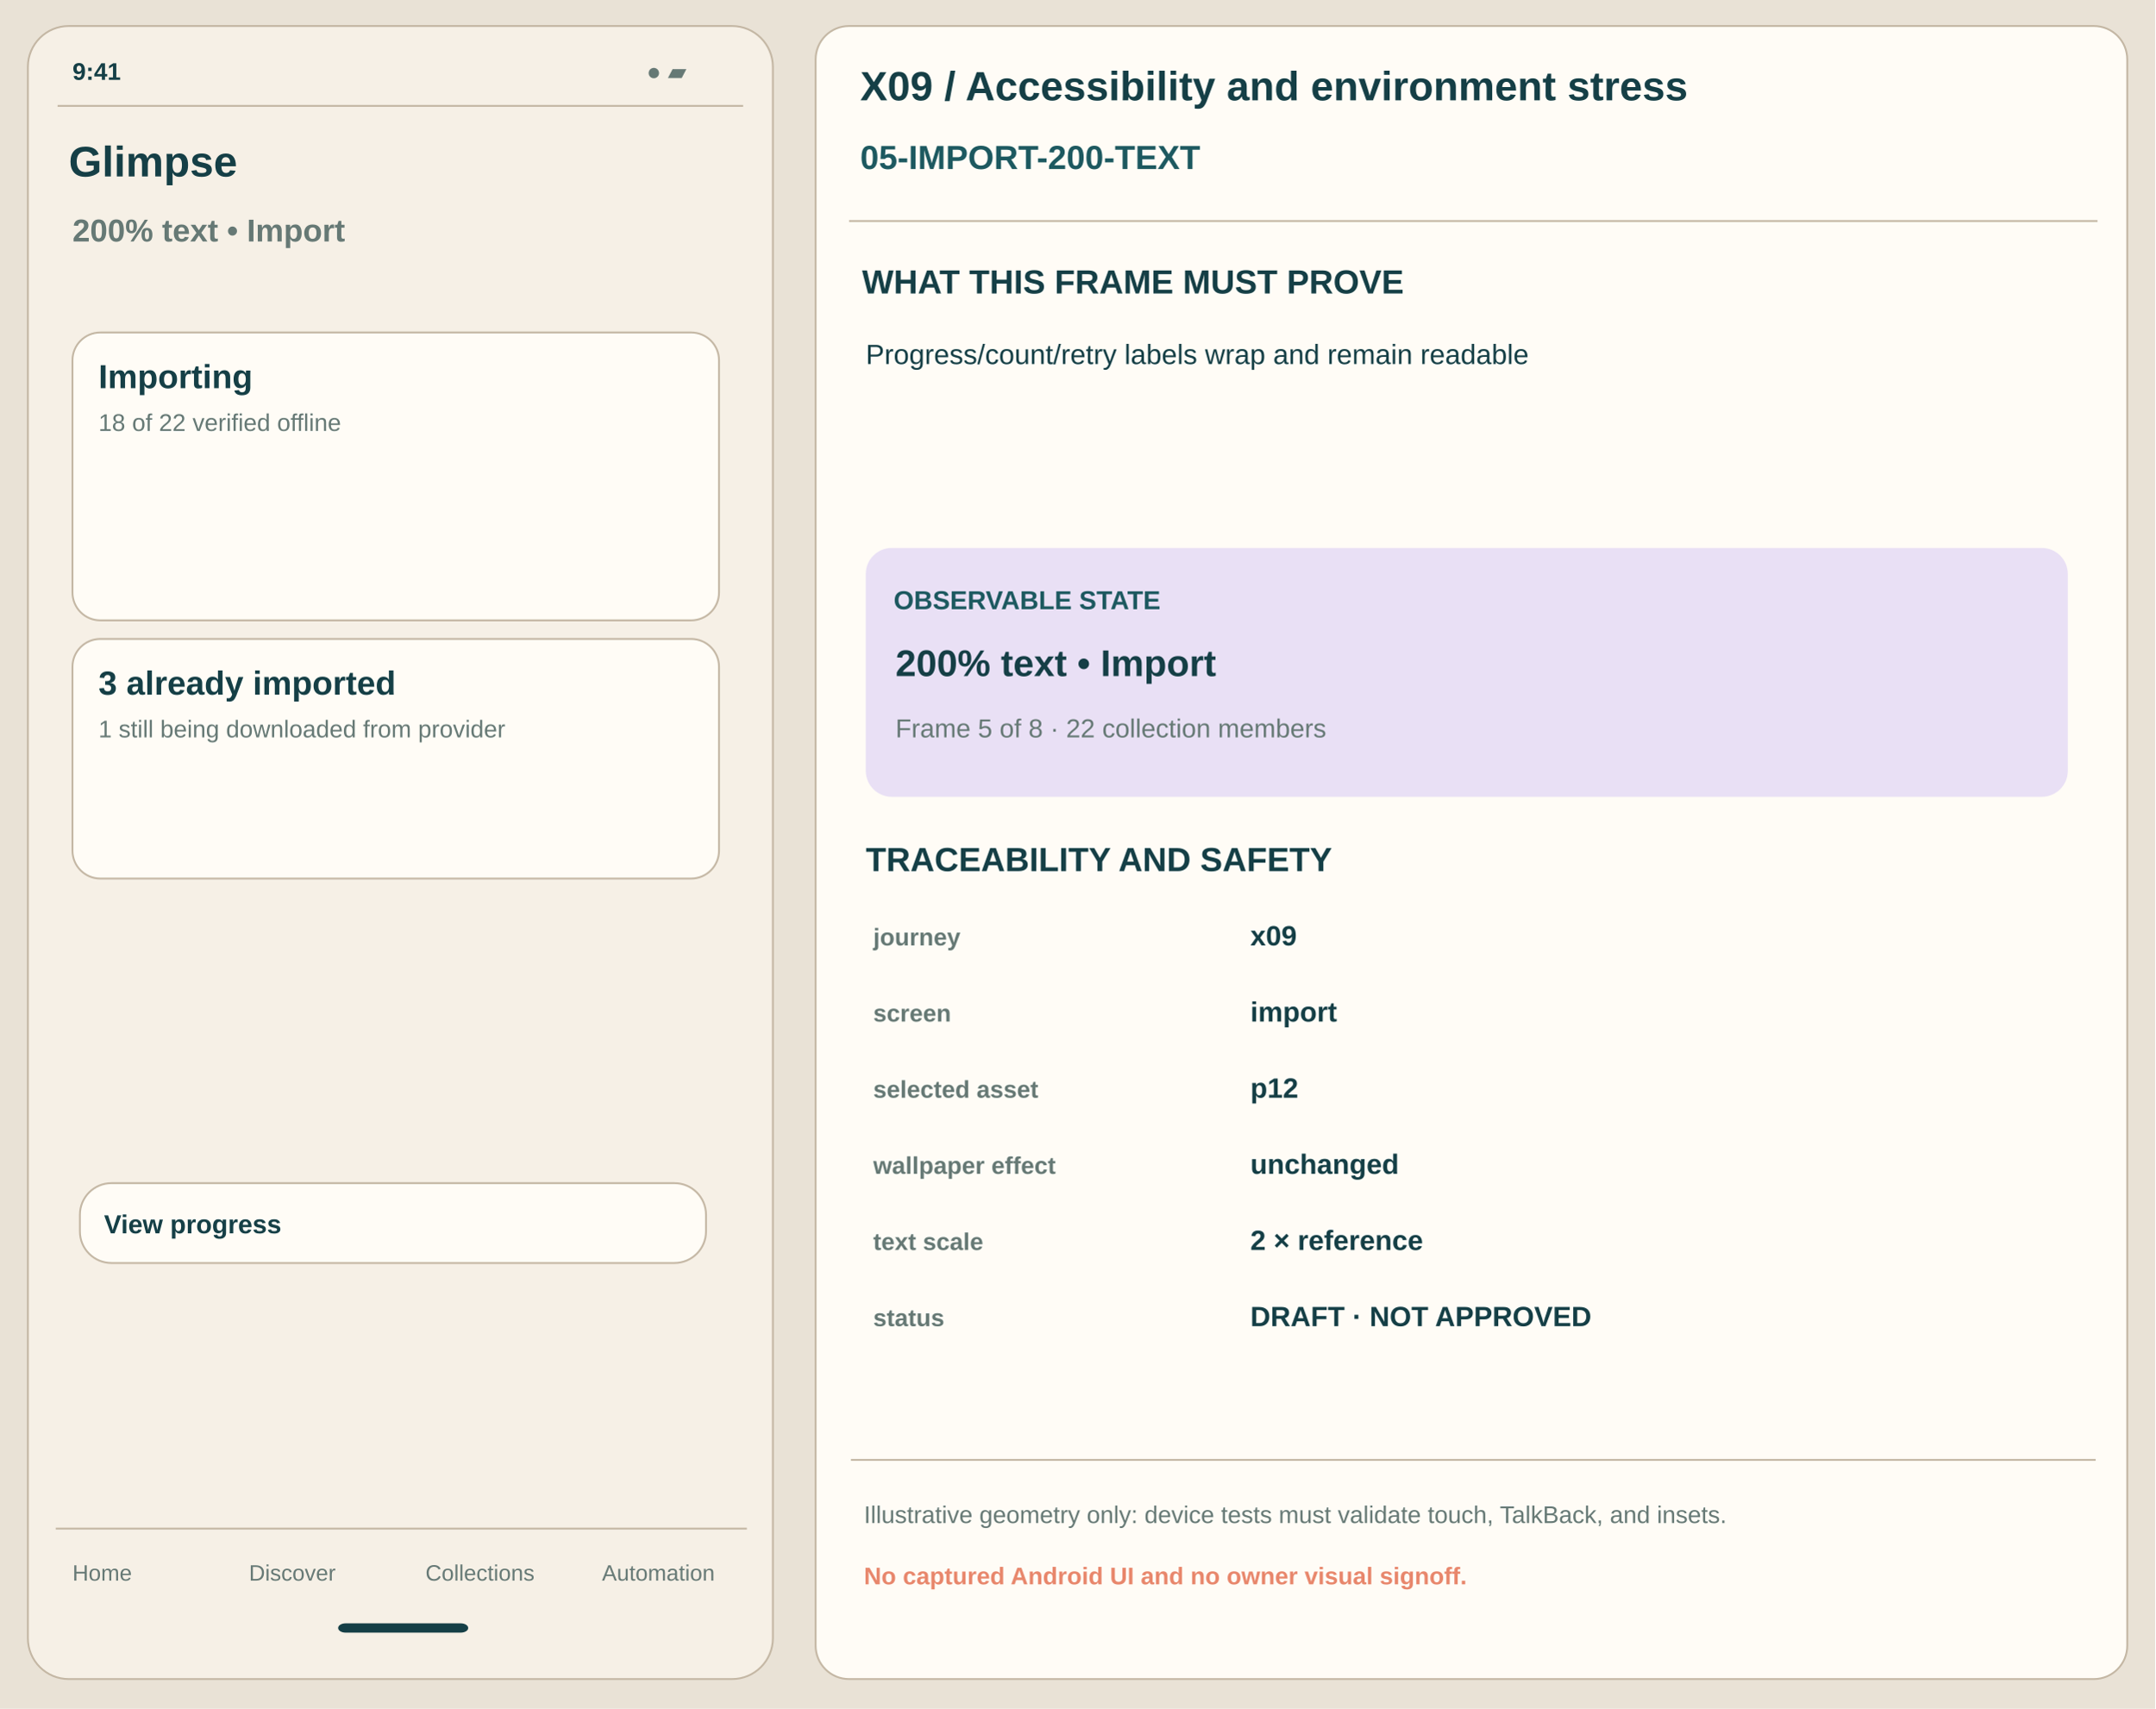
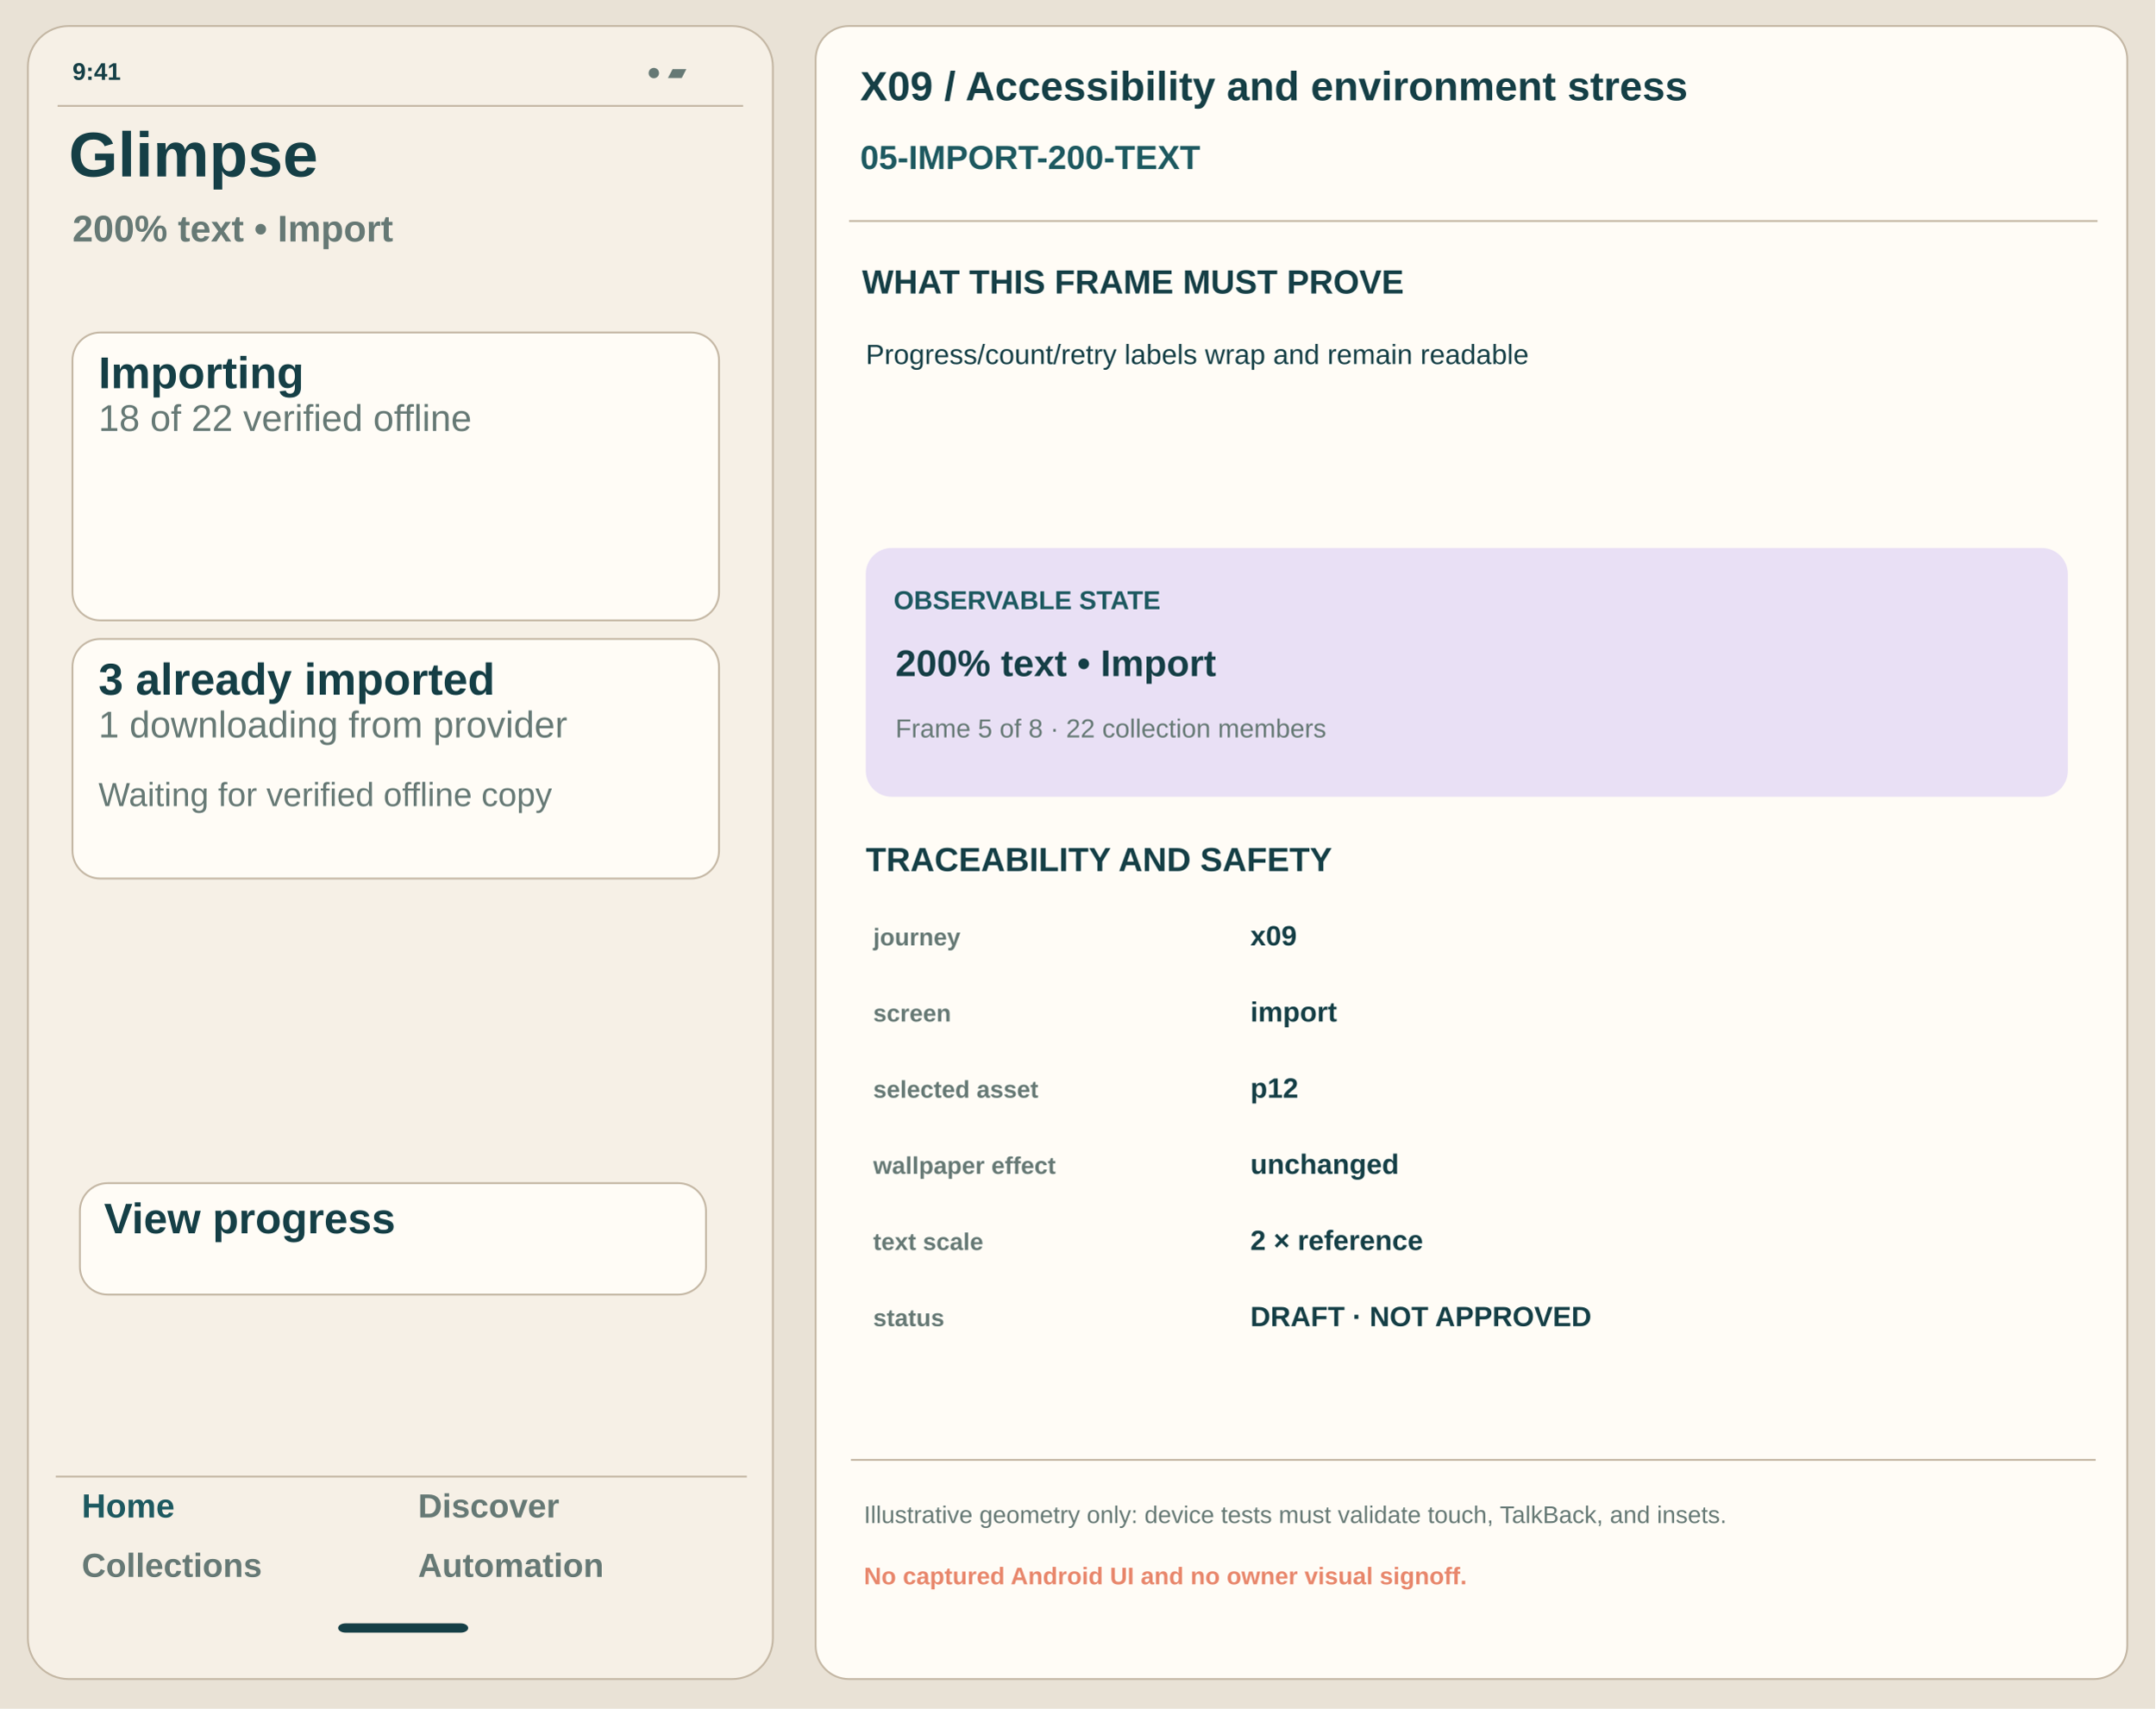
<svg xmlns="http://www.w3.org/2000/svg" width="1160" height="920" viewBox="0 0 1160 920" role="img" aria-label="x09 05-import-200-text annotated proposal">
  <rect x="0" y="0" width="1160" height="920" rx="0" fill="#E9E2D6" stroke="none" stroke-width="1" />
  <rect x="15" y="14" width="401" height="890" rx="22" fill="#F6F0E6" stroke="#C4B7A4" stroke-width="1" />
  <text x="39" y="43" font-family="Arial,Helvetica,sans-serif" font-size="13" font-weight="700" fill="#153F46">9:41</text>
  <text x="348" y="43" font-family="Arial,Helvetica,sans-serif" font-size="13" font-weight="550" fill="#667975">● ▰</text>
  <path d="M31 57 H400" stroke="#C4B7A4" />
-   <text x="37" y="95" font-family="Arial,Helvetica,sans-serif" font-size="23" font-weight="700" fill="#153F46">Glimpse</text>
-   <text x="39" y="130" font-family="Arial,Helvetica,sans-serif" font-size="17" font-weight="550" fill="#667975">200% text • Import</text>
+   <text x="37" y="95" font-family="Arial,Helvetica,sans-serif" font-size="34" font-weight="700" fill="#153F46">Glimpse</text>
+   <text x="39" y="130" font-family="Arial,Helvetica,sans-serif" font-size="20" font-weight="550" fill="#667975">200% text • Import</text>
  <rect x="39" y="179" width="348" height="155" rx="15" fill="#FFFCF6" stroke="#C4B7A4" stroke-width="1" />
-   <text x="53" y="209" font-family="Arial,Helvetica,sans-serif" font-size="18" font-weight="700" fill="#153F46">Importing</text>
-   <text x="53" y="232" font-family="Arial,Helvetica,sans-serif" font-size="13" font-weight="440" fill="#667975">18 of 22 verified offline</text>
+   <text x="53" y="209" font-family="Arial,Helvetica,sans-serif" font-size="24" font-weight="700" fill="#153F46">Importing</text>
+   <text x="53" y="232" font-family="Arial,Helvetica,sans-serif" font-size="20" font-weight="440" fill="#667975">18 of 22 verified offline</text>
  <rect x="39" y="344" width="348" height="129" rx="15" fill="#FFFCF6" stroke="#C4B7A4" stroke-width="1" />
-   <text x="53" y="374" font-family="Arial,Helvetica,sans-serif" font-size="18" font-weight="700" fill="#153F46">3 already imported</text>
-   <text x="53" y="397" font-family="Arial,Helvetica,sans-serif" font-size="13" font-weight="440" fill="#667975">1 still being downloaded from provider</text>
-   <rect x="43" y="637" width="337" height="43" rx="17" fill="#FFFCF6" stroke="#C4B7A4" stroke-width="1" />
-   <text x="56" y="664" font-family="Arial,Helvetica,sans-serif" font-size="14" font-weight="650" fill="#153F46">View progress</text>
-   <path d="M30 823 H402" stroke="#C4B7A4" />
-   <text x="39" y="851" font-family="Arial,Helvetica,sans-serif" font-size="12" font-weight="500" fill="#667975">Home</text>
-   <text x="134" y="851" font-family="Arial,Helvetica,sans-serif" font-size="12" font-weight="500" fill="#667975">Discover</text>
-   <text x="229" y="851" font-family="Arial,Helvetica,sans-serif" font-size="12" font-weight="500" fill="#667975">Collections</text>
-   <text x="324" y="851" font-family="Arial,Helvetica,sans-serif" font-size="12" font-weight="500" fill="#667975">Automation</text>
+   <text x="53" y="374" font-family="Arial,Helvetica,sans-serif" font-size="24" font-weight="700" fill="#153F46">3 already imported</text>
+   <text x="53" y="397" font-family="Arial,Helvetica,sans-serif" font-size="20" font-weight="440" fill="#667975">1 downloading from provider</text>
+   <text x="53" y="434" font-family="Arial,Helvetica,sans-serif" font-size="18" font-weight="500" fill="#667975">Waiting for verified offline copy</text>
+   <rect x="43" y="637" width="337" height="60" rx="15" fill="#FFFCF6" stroke="#C4B7A4" stroke-width="1" />
+   <text x="56" y="664" font-family="Arial,Helvetica,sans-serif" font-size="23" font-weight="650" fill="#153F46">View progress</text>
+   <path d="M30 795 H402" stroke="#C4B7A4" />
+   <text x="44" y="817" font-family="Arial,Helvetica,sans-serif" font-size="18" font-weight="600" fill="#1D5960">Home</text>
+   <text x="225" y="817" font-family="Arial,Helvetica,sans-serif" font-size="18" font-weight="600" fill="#667975">Discover</text>
+   <text x="44" y="849" font-family="Arial,Helvetica,sans-serif" font-size="18" font-weight="600" fill="#667975">Collections</text>
+   <text x="225" y="849" font-family="Arial,Helvetica,sans-serif" font-size="18" font-weight="600" fill="#667975">Automation</text>
  <rect x="182" y="874" width="70" height="5" rx="4" fill="#153F46" stroke="none" stroke-width="1" />
  <rect x="439" y="14" width="706" height="890" rx="18" fill="#FFFCF6" stroke="#C4B7A4" stroke-width="1" />
  <text x="463" y="54" font-family="Arial,Helvetica,sans-serif" font-size="22" font-weight="700" fill="#153F46">X09 / Accessibility and environment stress</text>
  <text x="463" y="91" font-family="Arial,Helvetica,sans-serif" font-size="18" font-weight="700" fill="#1D5960">05-IMPORT-200-TEXT</text>
  <path d="M457 119 H1129" stroke="#C4B7A4" />
  <text x="464" y="158" font-family="Arial,Helvetica,sans-serif" font-size="18" font-weight="700" fill="#153F46">WHAT THIS FRAME MUST PROVE</text>
  <text x="466" y="196" font-family="Arial,Helvetica,sans-serif" font-size="15" font-weight="450" fill="#153F46">Progress/count/retry labels wrap and remain readable</text>
  <rect x="466" y="295" width="647" height="134" rx="14" fill="#E9E0F5" stroke="none" stroke-width="1" />
  <text x="481" y="328" font-family="Arial,Helvetica,sans-serif" font-size="14" font-weight="700" fill="#1D5960">OBSERVABLE STATE</text>
  <text x="482" y="364" font-family="Arial,Helvetica,sans-serif" font-size="20" font-weight="700" fill="#153F46">200% text • Import</text>
  <text x="482" y="397" font-family="Arial,Helvetica,sans-serif" font-size="14" font-weight="500" fill="#667975">Frame 5 of 8 · 22 collection members</text>
  <text x="466" y="469" font-family="Arial,Helvetica,sans-serif" font-size="18" font-weight="700" fill="#153F46">TRACEABILITY AND SAFETY</text>
  <text x="470" y="509" font-family="Arial,Helvetica,sans-serif" font-size="13" font-weight="650" fill="#667975">journey</text>
  <text x="673" y="509" font-family="Arial,Helvetica,sans-serif" font-size="15" font-weight="600" fill="#153F46">x09</text>
  <text x="470" y="550" font-family="Arial,Helvetica,sans-serif" font-size="13" font-weight="650" fill="#667975">screen</text>
  <text x="673" y="550" font-family="Arial,Helvetica,sans-serif" font-size="15" font-weight="600" fill="#153F46">import</text>
  <text x="470" y="591" font-family="Arial,Helvetica,sans-serif" font-size="13" font-weight="650" fill="#667975">selected asset</text>
  <text x="673" y="591" font-family="Arial,Helvetica,sans-serif" font-size="15" font-weight="600" fill="#153F46">p12</text>
  <text x="470" y="632" font-family="Arial,Helvetica,sans-serif" font-size="13" font-weight="650" fill="#667975">wallpaper effect</text>
  <text x="673" y="632" font-family="Arial,Helvetica,sans-serif" font-size="15" font-weight="600" fill="#153F46">unchanged</text>
  <text x="470" y="673" font-family="Arial,Helvetica,sans-serif" font-size="13" font-weight="650" fill="#667975">text scale</text>
  <text x="673" y="673" font-family="Arial,Helvetica,sans-serif" font-size="15" font-weight="600" fill="#153F46">2 × reference</text>
  <text x="470" y="714" font-family="Arial,Helvetica,sans-serif" font-size="13" font-weight="650" fill="#667975">status</text>
  <text x="673" y="714" font-family="Arial,Helvetica,sans-serif" font-size="15" font-weight="600" fill="#153F46">DRAFT · NOT APPROVED</text>
  <path d="M458 786 H1128" stroke="#C4B7A4" />
  <text x="465" y="820" font-family="Arial,Helvetica,sans-serif" font-size="13" font-weight="500" fill="#667975">Illustrative geometry only: device tests must validate touch, TalkBack, and insets.</text>
  <text x="465" y="853" font-family="Arial,Helvetica,sans-serif" font-size="13" font-weight="700" fill="#E8876C">No captured Android UI and no owner visual signoff.</text>
</svg>
